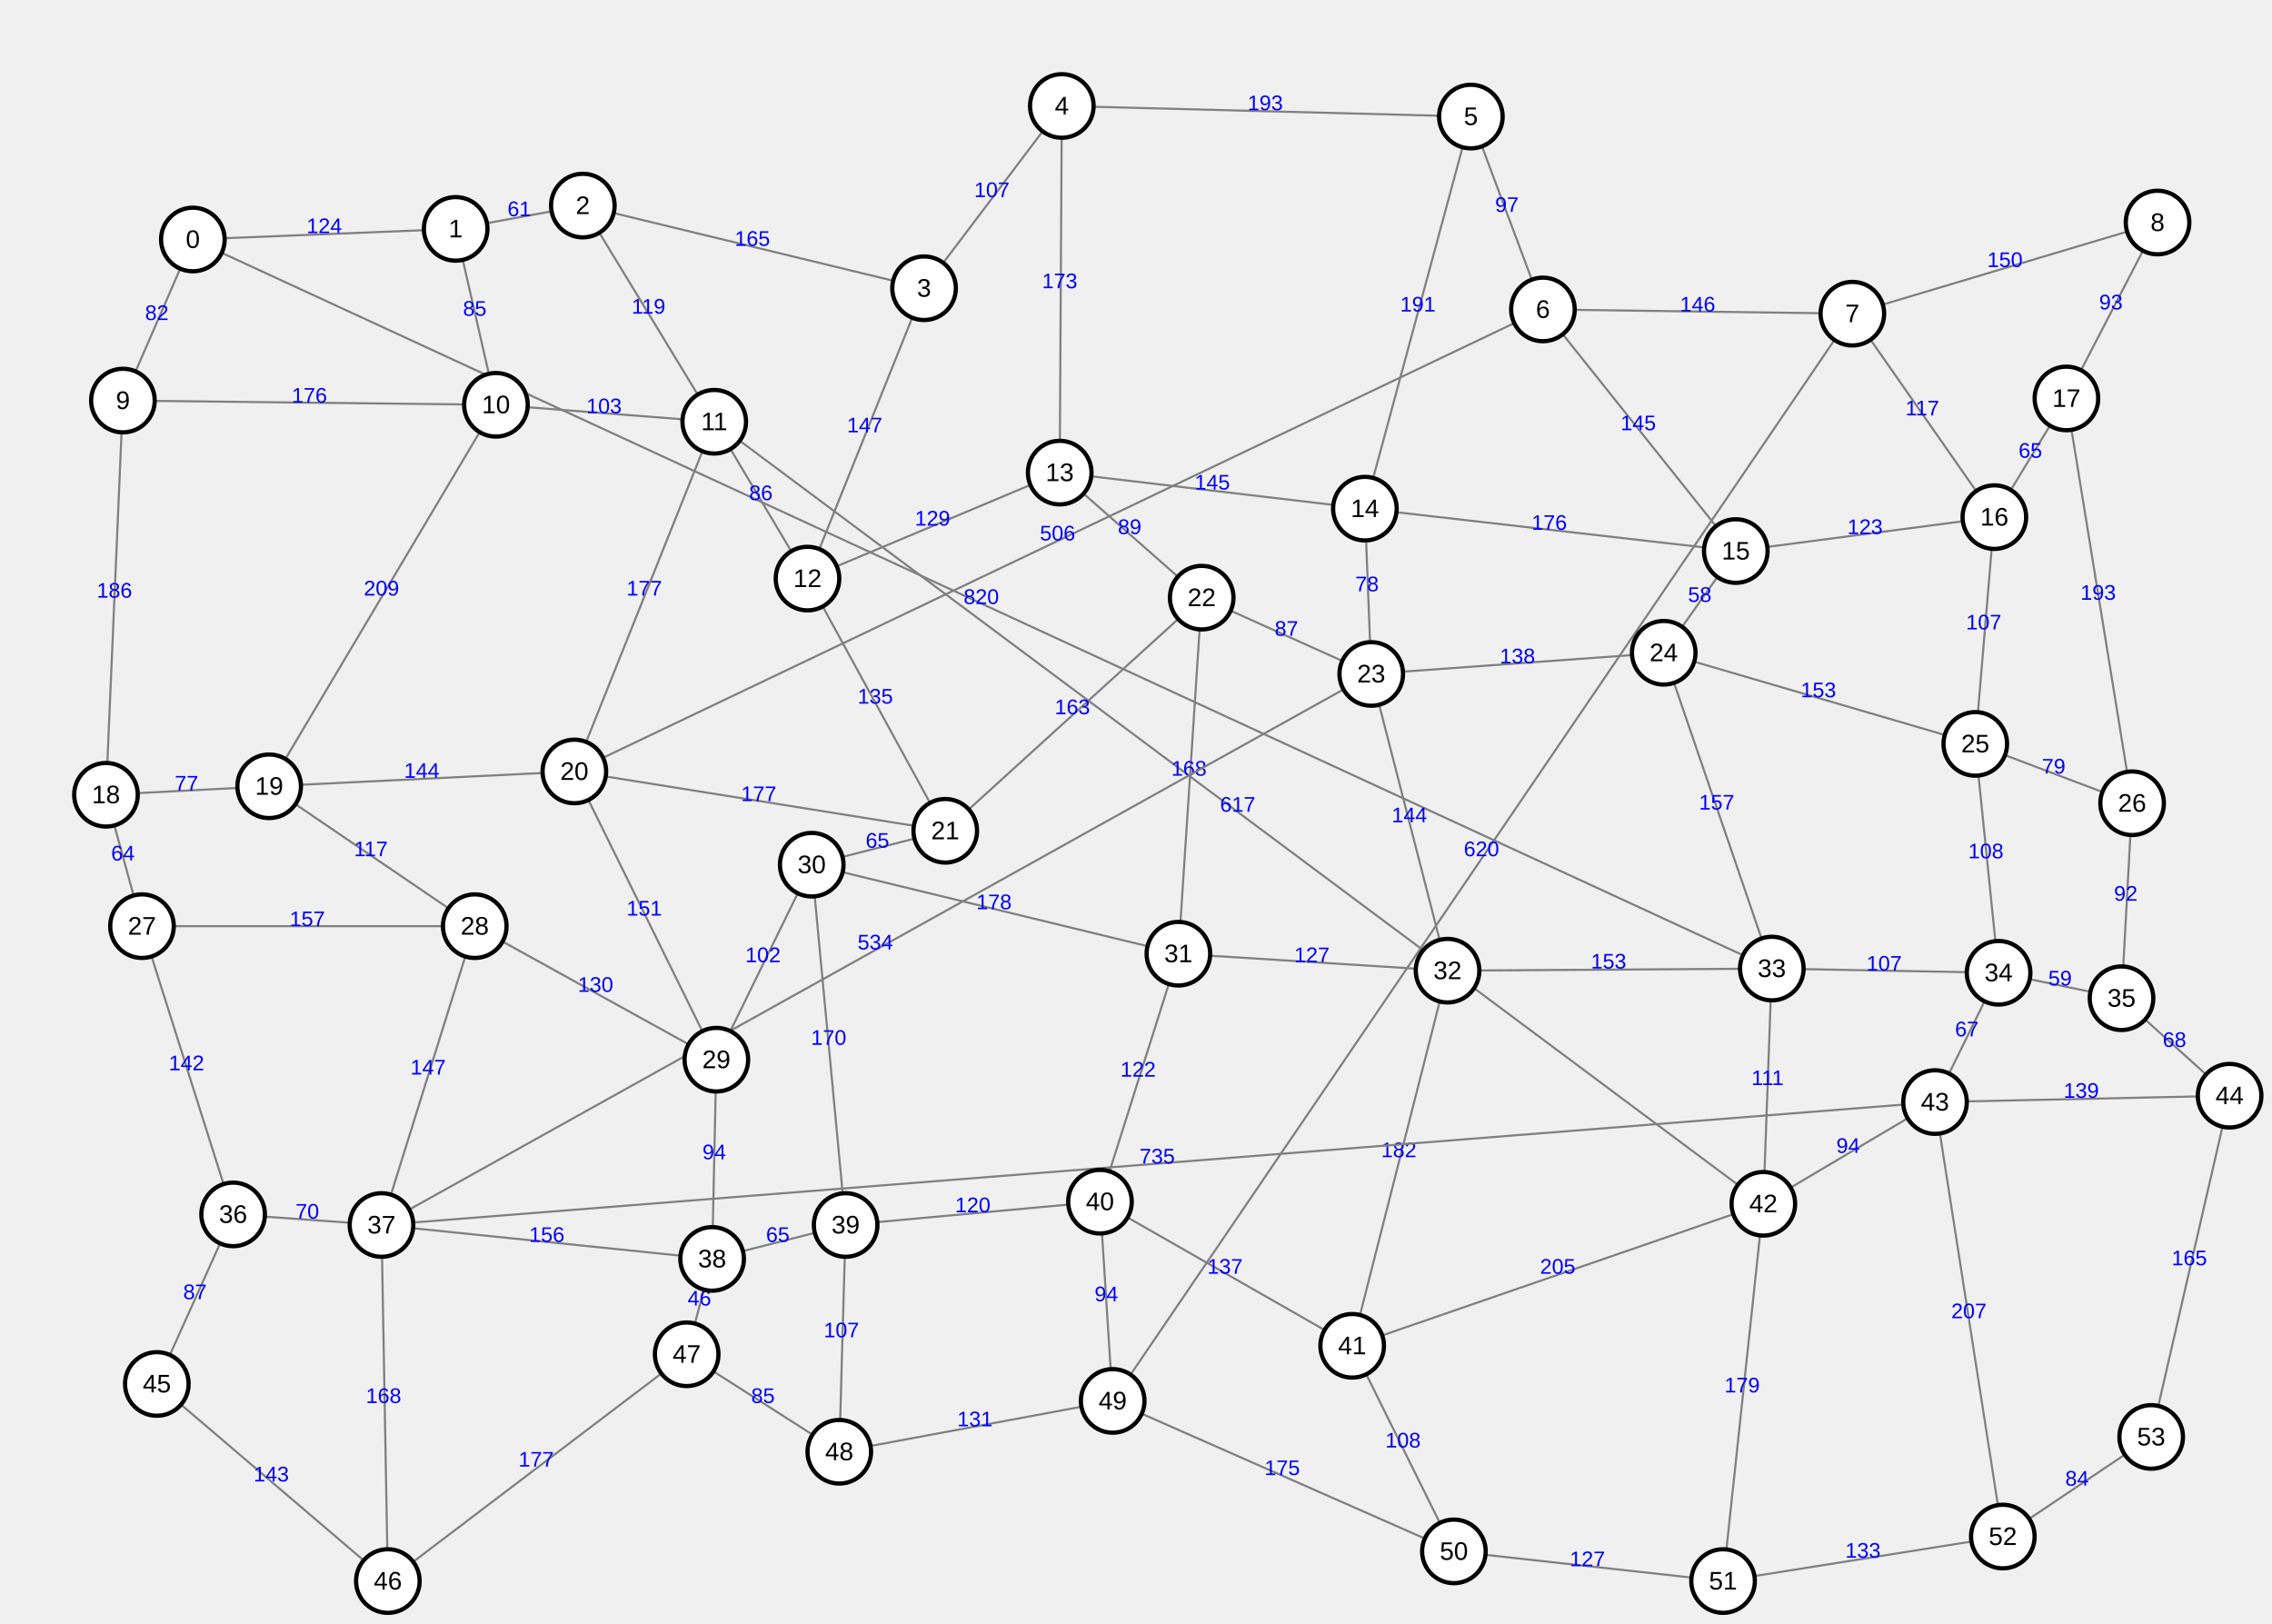
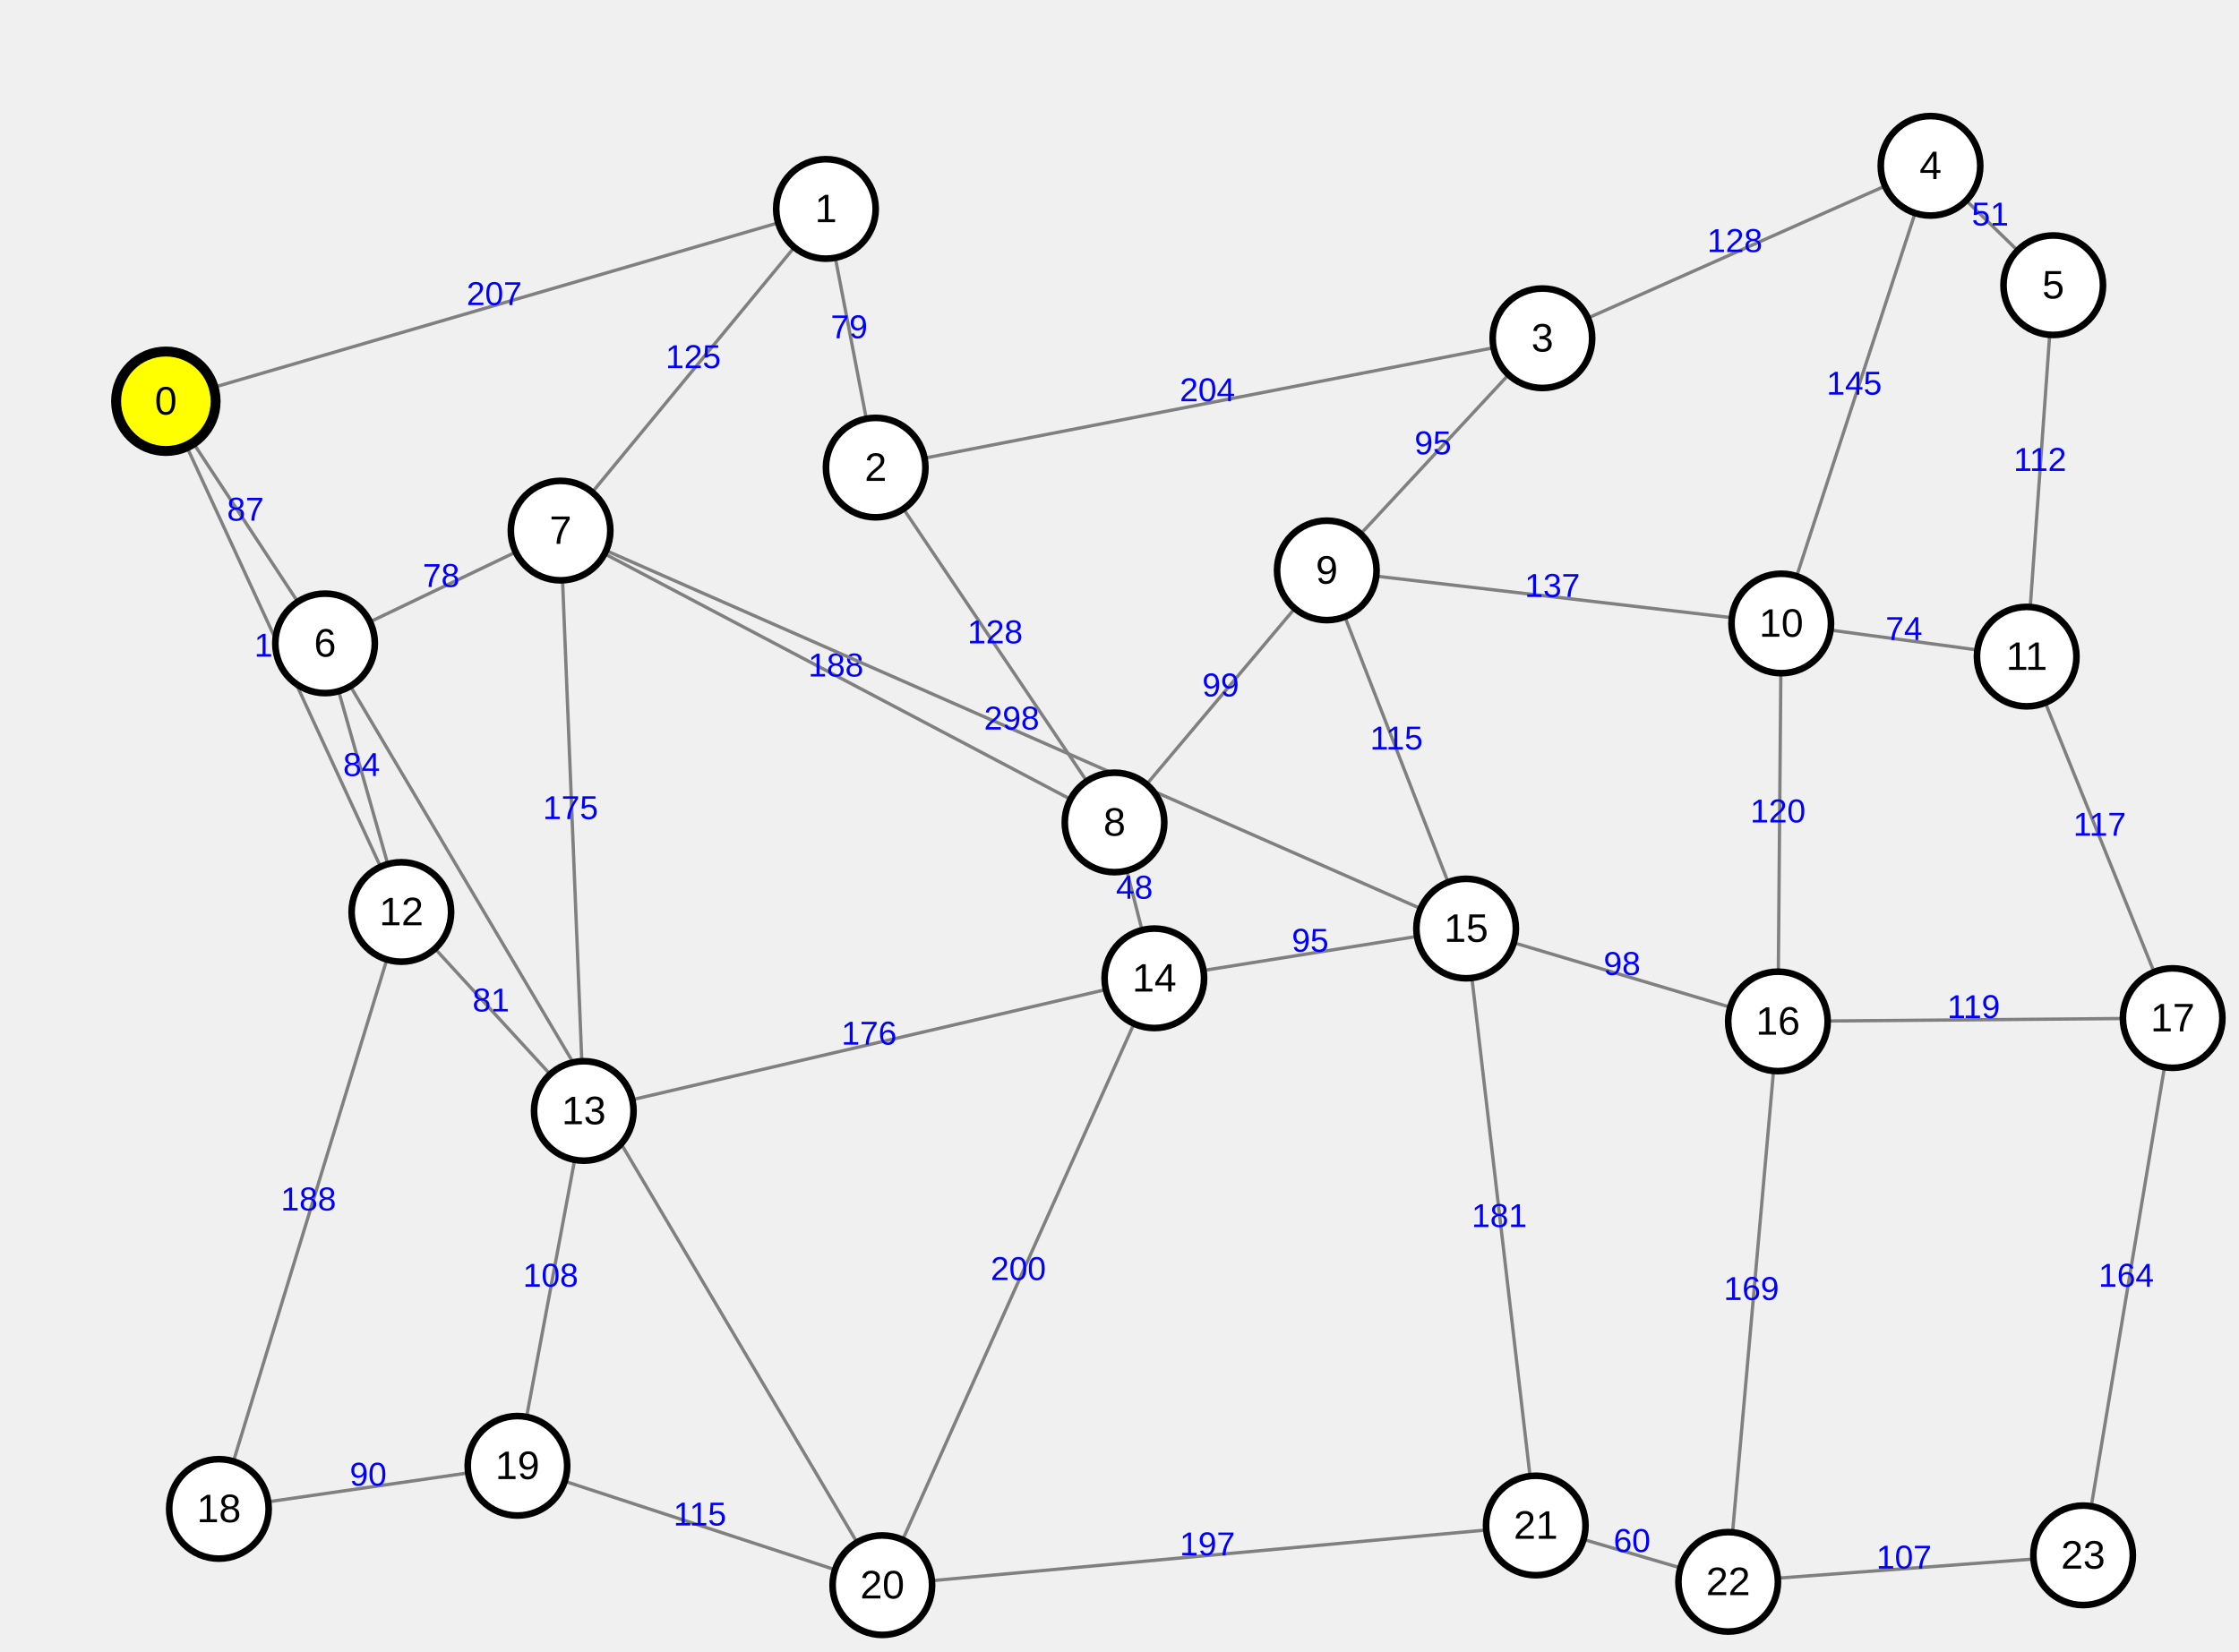
- <svg xmlns="http://www.w3.org/2000/svg" width="1072" height="766">
+ <svg xmlns="http://www.w3.org/2000/svg" width="675" height="498">
  <style>
.node-unvisited { fill: white; stroke: black; stroke-width: 2; }
.node-visited { fill: lightblue; stroke: black; stroke-width: 2; }
+ .node-queued { fill: orange; stroke: black; stroke-width: 2; }
.node-current { fill: yellow; stroke: black; stroke-width: 3; }
.node-path { fill: lightgreen; stroke: black; stroke-width: 2; }
.edge { stroke: gray; stroke-width: 1; }
.edge-path { stroke: red; stroke-width: 3; }
.text { font-family: Arial; font-size: 12px; text-anchor: middle; }
.weight-text { font-family: Arial; font-size: 10px; text-anchor: middle; fill: blue; }
+ .distance-text { font-family: Arial; font-size: 8px; text-anchor: middle; fill: red; font-weight: bold; }
</style>
-   <line x1="91" y1="113" x2="215" y2="108" class="edge" />
-   <text x="153" y="110" class="weight-text">124</text>
-   <line x1="91" y1="113" x2="58" y2="189" class="edge" />
-   <text x="74" y="151" class="weight-text">82</text>
-   <line x1="91" y1="113" x2="836" y2="457" class="edge" />
-   <text x="463" y="285" class="weight-text">820</text>
-   <line x1="215" y1="108" x2="275" y2="97" class="edge" />
-   <text x="245" y="102" class="weight-text">61</text>
-   <line x1="215" y1="108" x2="234" y2="191" class="edge" />
-   <text x="224" y="149" class="weight-text">85</text>
-   <line x1="275" y1="97" x2="436" y2="136" class="edge" />
-   <text x="355" y="116" class="weight-text">165</text>
-   <line x1="275" y1="97" x2="337" y2="199" class="edge" />
-   <text x="306" y="148" class="weight-text">119</text>
-   <line x1="436" y1="136" x2="501" y2="50" class="edge" />
-   <text x="468" y="93" class="weight-text">107</text>
-   <line x1="436" y1="136" x2="381" y2="273" class="edge" />
-   <text x="408" y="204" class="weight-text">147</text>
-   <line x1="501" y1="50" x2="694" y2="55" class="edge" />
-   <text x="597" y="52" class="weight-text">193</text>
-   <line x1="501" y1="50" x2="500" y2="223" class="edge" />
-   <text x="500" y="136" class="weight-text">173</text>
-   <line x1="694" y1="55" x2="728" y2="146" class="edge" />
-   <text x="711" y="100" class="weight-text">97</text>
-   <line x1="694" y1="55" x2="644" y2="240" class="edge" />
-   <text x="669" y="147" class="weight-text">191</text>
-   <line x1="728" y1="146" x2="874" y2="148" class="edge" />
-   <text x="801" y="147" class="weight-text">146</text>
-   <line x1="728" y1="146" x2="819" y2="260" class="edge" />
-   <text x="773" y="203" class="weight-text">145</text>
-   <line x1="728" y1="146" x2="271" y2="364" class="edge" />
-   <text x="499" y="255" class="weight-text">506</text>
-   <line x1="874" y1="148" x2="1018" y2="105" class="edge" />
-   <text x="946" y="126" class="weight-text">150</text>
-   <line x1="874" y1="148" x2="941" y2="244" class="edge" />
-   <text x="907" y="196" class="weight-text">117</text>
-   <line x1="874" y1="148" x2="525" y2="661" class="edge" />
-   <text x="699" y="404" class="weight-text">620</text>
-   <line x1="1018" y1="105" x2="975" y2="188" class="edge" />
-   <text x="996" y="146" class="weight-text">93</text>
-   <line x1="58" y1="189" x2="234" y2="191" class="edge" />
-   <text x="146" y="190" class="weight-text">176</text>
-   <line x1="58" y1="189" x2="50" y2="375" class="edge" />
-   <text x="54" y="282" class="weight-text">186</text>
-   <line x1="234" y1="191" x2="337" y2="199" class="edge" />
-   <text x="285" y="195" class="weight-text">103</text>
-   <line x1="234" y1="191" x2="127" y2="371" class="edge" />
-   <text x="180" y="281" class="weight-text">209</text>
-   <line x1="337" y1="199" x2="381" y2="273" class="edge" />
-   <text x="359" y="236" class="weight-text">86</text>
-   <line x1="337" y1="199" x2="271" y2="364" class="edge" />
-   <text x="304" y="281" class="weight-text">177</text>
-   <line x1="337" y1="199" x2="832" y2="568" class="edge" />
-   <text x="584" y="383" class="weight-text">617</text>
-   <line x1="381" y1="273" x2="500" y2="223" class="edge" />
-   <text x="440" y="248" class="weight-text">129</text>
-   <line x1="381" y1="273" x2="446" y2="392" class="edge" />
-   <text x="413" y="332" class="weight-text">135</text>
-   <line x1="500" y1="223" x2="644" y2="240" class="edge" />
-   <text x="572" y="231" class="weight-text">145</text>
-   <line x1="500" y1="223" x2="567" y2="282" class="edge" />
-   <text x="533" y="252" class="weight-text">89</text>
-   <line x1="644" y1="240" x2="819" y2="260" class="edge" />
-   <text x="731" y="250" class="weight-text">176</text>
-   <line x1="644" y1="240" x2="647" y2="318" class="edge" />
-   <text x="645" y="279" class="weight-text">78</text>
-   <line x1="819" y1="260" x2="941" y2="244" class="edge" />
-   <text x="880" y="252" class="weight-text">123</text>
-   <line x1="819" y1="260" x2="785" y2="308" class="edge" />
-   <text x="802" y="284" class="weight-text">58</text>
-   <line x1="941" y1="244" x2="975" y2="188" class="edge" />
-   <text x="958" y="216" class="weight-text">65</text>
-   <line x1="941" y1="244" x2="932" y2="351" class="edge" />
-   <text x="936" y="297" class="weight-text">107</text>
-   <line x1="975" y1="188" x2="1006" y2="379" class="edge" />
-   <text x="990" y="283" class="weight-text">193</text>
-   <line x1="50" y1="375" x2="127" y2="371" class="edge" />
-   <text x="88" y="373" class="weight-text">77</text>
-   <line x1="50" y1="375" x2="67" y2="437" class="edge" />
-   <text x="58" y="406" class="weight-text">64</text>
-   <line x1="127" y1="371" x2="271" y2="364" class="edge" />
-   <text x="199" y="367" class="weight-text">144</text>
-   <line x1="127" y1="371" x2="224" y2="437" class="edge" />
-   <text x="175" y="404" class="weight-text">117</text>
-   <line x1="271" y1="364" x2="446" y2="392" class="edge" />
-   <text x="358" y="378" class="weight-text">177</text>
-   <line x1="271" y1="364" x2="338" y2="500" class="edge" />
-   <text x="304" y="432" class="weight-text">151</text>
-   <line x1="446" y1="392" x2="567" y2="282" class="edge" />
-   <text x="506" y="337" class="weight-text">163</text>
-   <line x1="446" y1="392" x2="383" y2="408" class="edge" />
-   <text x="414" y="400" class="weight-text">65</text>
-   <line x1="567" y1="282" x2="647" y2="318" class="edge" />
-   <text x="607" y="300" class="weight-text">87</text>
-   <line x1="567" y1="282" x2="556" y2="450" class="edge" />
-   <text x="561" y="366" class="weight-text">168</text>
-   <line x1="647" y1="318" x2="785" y2="308" class="edge" />
-   <text x="716" y="313" class="weight-text">138</text>
-   <line x1="647" y1="318" x2="683" y2="458" class="edge" />
-   <text x="665" y="388" class="weight-text">144</text>
-   <line x1="647" y1="318" x2="180" y2="578" class="edge" />
-   <text x="413" y="448" class="weight-text">534</text>
-   <line x1="785" y1="308" x2="932" y2="351" class="edge" />
-   <text x="858" y="329" class="weight-text">153</text>
-   <line x1="785" y1="308" x2="836" y2="457" class="edge" />
-   <text x="810" y="382" class="weight-text">157</text>
-   <line x1="932" y1="351" x2="1006" y2="379" class="edge" />
-   <text x="969" y="365" class="weight-text">79</text>
-   <line x1="932" y1="351" x2="943" y2="459" class="edge" />
-   <text x="937" y="405" class="weight-text">108</text>
-   <line x1="1006" y1="379" x2="1001" y2="471" class="edge" />
-   <text x="1003" y="425" class="weight-text">92</text>
-   <line x1="67" y1="437" x2="224" y2="437" class="edge" />
-   <text x="145" y="437" class="weight-text">157</text>
-   <line x1="67" y1="437" x2="110" y2="573" class="edge" />
-   <text x="88" y="505" class="weight-text">142</text>
-   <line x1="224" y1="437" x2="338" y2="500" class="edge" />
-   <text x="281" y="468" class="weight-text">130</text>
-   <line x1="224" y1="437" x2="180" y2="578" class="edge" />
-   <text x="202" y="507" class="weight-text">147</text>
-   <line x1="338" y1="500" x2="383" y2="408" class="edge" />
-   <text x="360" y="454" class="weight-text">102</text>
-   <line x1="338" y1="500" x2="336" y2="594" class="edge" />
-   <text x="337" y="547" class="weight-text">94</text>
-   <line x1="383" y1="408" x2="556" y2="450" class="edge" />
-   <text x="469" y="429" class="weight-text">178</text>
-   <line x1="383" y1="408" x2="399" y2="578" class="edge" />
-   <text x="391" y="493" class="weight-text">170</text>
-   <line x1="556" y1="450" x2="683" y2="458" class="edge" />
-   <text x="619" y="454" class="weight-text">127</text>
-   <line x1="556" y1="450" x2="519" y2="567" class="edge" />
-   <text x="537" y="508" class="weight-text">122</text>
-   <line x1="683" y1="458" x2="836" y2="457" class="edge" />
-   <text x="759" y="457" class="weight-text">153</text>
-   <line x1="683" y1="458" x2="638" y2="635" class="edge" />
-   <text x="660" y="546" class="weight-text">182</text>
-   <line x1="836" y1="457" x2="943" y2="459" class="edge" />
-   <text x="889" y="458" class="weight-text">107</text>
-   <line x1="836" y1="457" x2="832" y2="568" class="edge" />
-   <text x="834" y="512" class="weight-text">111</text>
-   <line x1="943" y1="459" x2="1001" y2="471" class="edge" />
-   <text x="972" y="465" class="weight-text">59</text>
-   <line x1="943" y1="459" x2="913" y2="520" class="edge" />
-   <text x="928" y="489" class="weight-text">67</text>
-   <line x1="1001" y1="471" x2="1052" y2="517" class="edge" />
-   <text x="1026" y="494" class="weight-text">68</text>
-   <line x1="110" y1="573" x2="180" y2="578" class="edge" />
-   <text x="145" y="575" class="weight-text">70</text>
-   <line x1="110" y1="573" x2="74" y2="653" class="edge" />
-   <text x="92" y="613" class="weight-text">87</text>
-   <line x1="180" y1="578" x2="336" y2="594" class="edge" />
-   <text x="258" y="586" class="weight-text">156</text>
-   <line x1="180" y1="578" x2="183" y2="746" class="edge" />
-   <text x="181" y="662" class="weight-text">168</text>
-   <line x1="180" y1="578" x2="913" y2="520" class="edge" />
-   <text x="546" y="549" class="weight-text">735</text>
-   <line x1="336" y1="594" x2="399" y2="578" class="edge" />
-   <text x="367" y="586" class="weight-text">65</text>
-   <line x1="336" y1="594" x2="324" y2="639" class="edge" />
-   <text x="330" y="616" class="weight-text">46</text>
-   <line x1="399" y1="578" x2="519" y2="567" class="edge" />
-   <text x="459" y="572" class="weight-text">120</text>
-   <line x1="399" y1="578" x2="396" y2="685" class="edge" />
-   <text x="397" y="631" class="weight-text">107</text>
-   <line x1="519" y1="567" x2="638" y2="635" class="edge" />
-   <text x="578" y="601" class="weight-text">137</text>
-   <line x1="519" y1="567" x2="525" y2="661" class="edge" />
-   <text x="522" y="614" class="weight-text">94</text>
-   <line x1="638" y1="635" x2="832" y2="568" class="edge" />
-   <text x="735" y="601" class="weight-text">205</text>
-   <line x1="638" y1="635" x2="686" y2="732" class="edge" />
-   <text x="662" y="683" class="weight-text">108</text>
-   <line x1="832" y1="568" x2="913" y2="520" class="edge" />
-   <text x="872" y="544" class="weight-text">94</text>
-   <line x1="832" y1="568" x2="813" y2="746" class="edge" />
-   <text x="822" y="657" class="weight-text">179</text>
-   <line x1="913" y1="520" x2="1052" y2="517" class="edge" />
-   <text x="982" y="518" class="weight-text">139</text>
-   <line x1="913" y1="520" x2="945" y2="725" class="edge" />
-   <text x="929" y="622" class="weight-text">207</text>
-   <line x1="1052" y1="517" x2="1015" y2="678" class="edge" />
-   <text x="1033" y="597" class="weight-text">165</text>
-   <line x1="74" y1="653" x2="183" y2="746" class="edge" />
-   <text x="128" y="699" class="weight-text">143</text>
-   <line x1="183" y1="746" x2="324" y2="639" class="edge" />
-   <text x="253" y="692" class="weight-text">177</text>
-   <line x1="324" y1="639" x2="396" y2="685" class="edge" />
-   <text x="360" y="662" class="weight-text">85</text>
-   <line x1="396" y1="685" x2="525" y2="661" class="edge" />
-   <text x="460" y="673" class="weight-text">131</text>
-   <line x1="525" y1="661" x2="686" y2="732" class="edge" />
-   <text x="605" y="696" class="weight-text">175</text>
-   <line x1="686" y1="732" x2="813" y2="746" class="edge" />
-   <text x="749" y="739" class="weight-text">127</text>
-   <line x1="813" y1="746" x2="945" y2="725" class="edge" />
-   <text x="879" y="735" class="weight-text">133</text>
-   <line x1="945" y1="725" x2="1015" y2="678" class="edge" />
-   <text x="980" y="701" class="weight-text">84</text>
-   <circle cx="91" cy="113" r="15" class="node-unvisited" />
-   <text x="91" y="117" class="text">0</text>
-   <circle cx="215" cy="108" r="15" class="node-unvisited" />
-   <text x="215" y="112" class="text">1</text>
-   <circle cx="275" cy="97" r="15" class="node-unvisited" />
-   <text x="275" y="101" class="text">2</text>
-   <circle cx="436" cy="136" r="15" class="node-unvisited" />
-   <text x="436" y="140" class="text">3</text>
-   <circle cx="501" cy="50" r="15" class="node-unvisited" />
-   <text x="501" y="54" class="text">4</text>
-   <circle cx="694" cy="55" r="15" class="node-unvisited" />
-   <text x="694" y="59" class="text">5</text>
-   <circle cx="728" cy="146" r="15" class="node-unvisited" />
-   <text x="728" y="150" class="text">6</text>
-   <circle cx="874" cy="148" r="15" class="node-unvisited" />
-   <text x="874" y="152" class="text">7</text>
-   <circle cx="1018" cy="105" r="15" class="node-unvisited" />
-   <text x="1018" y="109" class="text">8</text>
-   <circle cx="58" cy="189" r="15" class="node-unvisited" />
-   <text x="58" y="193" class="text">9</text>
-   <circle cx="234" cy="191" r="15" class="node-unvisited" />
-   <text x="234" y="195" class="text">10</text>
-   <circle cx="337" cy="199" r="15" class="node-unvisited" />
-   <text x="337" y="203" class="text">11</text>
-   <circle cx="381" cy="273" r="15" class="node-unvisited" />
-   <text x="381" y="277" class="text">12</text>
-   <circle cx="500" cy="223" r="15" class="node-unvisited" />
-   <text x="500" y="227" class="text">13</text>
-   <circle cx="644" cy="240" r="15" class="node-unvisited" />
-   <text x="644" y="244" class="text">14</text>
-   <circle cx="819" cy="260" r="15" class="node-unvisited" />
-   <text x="819" y="264" class="text">15</text>
-   <circle cx="941" cy="244" r="15" class="node-unvisited" />
-   <text x="941" y="248" class="text">16</text>
-   <circle cx="975" cy="188" r="15" class="node-unvisited" />
-   <text x="975" y="192" class="text">17</text>
-   <circle cx="50" cy="375" r="15" class="node-unvisited" />
-   <text x="50" y="379" class="text">18</text>
-   <circle cx="127" cy="371" r="15" class="node-unvisited" />
-   <text x="127" y="375" class="text">19</text>
-   <circle cx="271" cy="364" r="15" class="node-unvisited" />
-   <text x="271" y="368" class="text">20</text>
-   <circle cx="446" cy="392" r="15" class="node-unvisited" />
-   <text x="446" y="396" class="text">21</text>
-   <circle cx="567" cy="282" r="15" class="node-unvisited" />
-   <text x="567" y="286" class="text">22</text>
-   <circle cx="647" cy="318" r="15" class="node-unvisited" />
-   <text x="647" y="322" class="text">23</text>
-   <circle cx="785" cy="308" r="15" class="node-unvisited" />
-   <text x="785" y="312" class="text">24</text>
-   <circle cx="932" cy="351" r="15" class="node-unvisited" />
-   <text x="932" y="355" class="text">25</text>
-   <circle cx="1006" cy="379" r="15" class="node-unvisited" />
-   <text x="1006" y="383" class="text">26</text>
-   <circle cx="67" cy="437" r="15" class="node-unvisited" />
-   <text x="67" y="441" class="text">27</text>
-   <circle cx="224" cy="437" r="15" class="node-unvisited" />
-   <text x="224" y="441" class="text">28</text>
-   <circle cx="338" cy="500" r="15" class="node-unvisited" />
-   <text x="338" y="504" class="text">29</text>
-   <circle cx="383" cy="408" r="15" class="node-unvisited" />
-   <text x="383" y="412" class="text">30</text>
-   <circle cx="556" cy="450" r="15" class="node-unvisited" />
-   <text x="556" y="454" class="text">31</text>
-   <circle cx="683" cy="458" r="15" class="node-unvisited" />
-   <text x="683" y="462" class="text">32</text>
-   <circle cx="836" cy="457" r="15" class="node-unvisited" />
-   <text x="836" y="461" class="text">33</text>
-   <circle cx="943" cy="459" r="15" class="node-unvisited" />
-   <text x="943" y="463" class="text">34</text>
-   <circle cx="1001" cy="471" r="15" class="node-unvisited" />
-   <text x="1001" y="475" class="text">35</text>
-   <circle cx="110" cy="573" r="15" class="node-unvisited" />
-   <text x="110" y="577" class="text">36</text>
-   <circle cx="180" cy="578" r="15" class="node-unvisited" />
-   <text x="180" y="582" class="text">37</text>
-   <circle cx="336" cy="594" r="15" class="node-unvisited" />
-   <text x="336" y="598" class="text">38</text>
-   <circle cx="399" cy="578" r="15" class="node-unvisited" />
-   <text x="399" y="582" class="text">39</text>
-   <circle cx="519" cy="567" r="15" class="node-unvisited" />
-   <text x="519" y="571" class="text">40</text>
-   <circle cx="638" cy="635" r="15" class="node-unvisited" />
-   <text x="638" y="639" class="text">41</text>
-   <circle cx="832" cy="568" r="15" class="node-unvisited" />
-   <text x="832" y="572" class="text">42</text>
-   <circle cx="913" cy="520" r="15" class="node-unvisited" />
-   <text x="913" y="524" class="text">43</text>
-   <circle cx="1052" cy="517" r="15" class="node-unvisited" />
-   <text x="1052" y="521" class="text">44</text>
-   <circle cx="74" cy="653" r="15" class="node-unvisited" />
-   <text x="74" y="657" class="text">45</text>
-   <circle cx="183" cy="746" r="15" class="node-unvisited" />
-   <text x="183" y="750" class="text">46</text>
-   <circle cx="324" cy="639" r="15" class="node-unvisited" />
-   <text x="324" y="643" class="text">47</text>
-   <circle cx="396" cy="685" r="15" class="node-unvisited" />
-   <text x="396" y="689" class="text">48</text>
-   <circle cx="525" cy="661" r="15" class="node-unvisited" />
-   <text x="525" y="665" class="text">49</text>
-   <circle cx="686" cy="732" r="15" class="node-unvisited" />
-   <text x="686" y="736" class="text">50</text>
-   <circle cx="813" cy="746" r="15" class="node-unvisited" />
-   <text x="813" y="750" class="text">51</text>
-   <circle cx="945" cy="725" r="15" class="node-unvisited" />
-   <text x="945" y="729" class="text">52</text>
-   <circle cx="1015" cy="678" r="15" class="node-unvisited" />
-   <text x="1015" y="682" class="text">53</text>
+   <line x1="50" y1="121" x2="249" y2="63" class="edge" />
+   <text x="149" y="92" class="weight-text">207</text>
+   <line x1="50" y1="121" x2="98" y2="194" class="edge" />
+   <text x="74" y="157" class="weight-text">87</text>
+   <line x1="50" y1="121" x2="121" y2="275" class="edge" />
+   <text x="85" y="198" class="weight-text">169</text>
+   <line x1="249" y1="63" x2="264" y2="141" class="edge" />
+   <text x="256" y="102" class="weight-text">79</text>
+   <line x1="249" y1="63" x2="169" y2="160" class="edge" />
+   <text x="209" y="111" class="weight-text">125</text>
+   <line x1="264" y1="141" x2="465" y2="102" class="edge" />
+   <text x="364" y="121" class="weight-text">204</text>
+   <line x1="264" y1="141" x2="336" y2="248" class="edge" />
+   <text x="300" y="194" class="weight-text">128</text>
+   <line x1="465" y1="102" x2="582" y2="50" class="edge" />
+   <text x="523" y="76" class="weight-text">128</text>
+   <line x1="465" y1="102" x2="400" y2="172" class="edge" />
+   <text x="432" y="137" class="weight-text">95</text>
+   <line x1="582" y1="50" x2="619" y2="86" class="edge" />
+   <text x="600" y="68" class="weight-text">51</text>
+   <line x1="582" y1="50" x2="537" y2="188" class="edge" />
+   <text x="559" y="119" class="weight-text">145</text>
+   <line x1="619" y1="86" x2="611" y2="198" class="edge" />
+   <text x="615" y="142" class="weight-text">112</text>
+   <line x1="98" y1="194" x2="169" y2="160" class="edge" />
+   <text x="133" y="177" class="weight-text">78</text>
+   <line x1="98" y1="194" x2="121" y2="275" class="edge" />
+   <text x="109" y="234" class="weight-text">84</text>
+   <line x1="98" y1="194" x2="266" y2="478" class="edge" />
+   <text x="182" y="336" class="weight-text">329</text>
+   <line x1="169" y1="160" x2="336" y2="248" class="edge" />
+   <text x="252" y="204" class="weight-text">188</text>
+   <line x1="169" y1="160" x2="176" y2="335" class="edge" />
+   <text x="172" y="247" class="weight-text">175</text>
+   <line x1="169" y1="160" x2="442" y2="280" class="edge" />
+   <text x="305" y="220" class="weight-text">298</text>
+   <line x1="336" y1="248" x2="400" y2="172" class="edge" />
+   <text x="368" y="210" class="weight-text">99</text>
+   <line x1="336" y1="248" x2="348" y2="295" class="edge" />
+   <text x="342" y="271" class="weight-text">48</text>
+   <line x1="400" y1="172" x2="537" y2="188" class="edge" />
+   <text x="468" y="180" class="weight-text">137</text>
+   <line x1="400" y1="172" x2="442" y2="280" class="edge" />
+   <text x="421" y="226" class="weight-text">115</text>
+   <line x1="537" y1="188" x2="611" y2="198" class="edge" />
+   <text x="574" y="193" class="weight-text">74</text>
+   <line x1="537" y1="188" x2="536" y2="308" class="edge" />
+   <text x="536" y="248" class="weight-text">120</text>
+   <line x1="611" y1="198" x2="655" y2="307" class="edge" />
+   <text x="633" y="252" class="weight-text">117</text>
+   <line x1="121" y1="275" x2="176" y2="335" class="edge" />
+   <text x="148" y="305" class="weight-text">81</text>
+   <line x1="121" y1="275" x2="66" y2="455" class="edge" />
+   <text x="93" y="365" class="weight-text">188</text>
+   <line x1="176" y1="335" x2="348" y2="295" class="edge" />
+   <text x="262" y="315" class="weight-text">176</text>
+   <line x1="176" y1="335" x2="156" y2="442" class="edge" />
+   <text x="166" y="388" class="weight-text">108</text>
+   <line x1="348" y1="295" x2="442" y2="280" class="edge" />
+   <text x="395" y="287" class="weight-text">95</text>
+   <line x1="348" y1="295" x2="266" y2="478" class="edge" />
+   <text x="307" y="386" class="weight-text">200</text>
+   <line x1="442" y1="280" x2="536" y2="308" class="edge" />
+   <text x="489" y="294" class="weight-text">98</text>
+   <line x1="442" y1="280" x2="463" y2="460" class="edge" />
+   <text x="452" y="370" class="weight-text">181</text>
+   <line x1="536" y1="308" x2="655" y2="307" class="edge" />
+   <text x="595" y="307" class="weight-text">119</text>
+   <line x1="536" y1="308" x2="521" y2="477" class="edge" />
+   <text x="528" y="392" class="weight-text">169</text>
+   <line x1="655" y1="307" x2="628" y2="469" class="edge" />
+   <text x="641" y="388" class="weight-text">164</text>
+   <line x1="66" y1="455" x2="156" y2="442" class="edge" />
+   <text x="111" y="448" class="weight-text">90</text>
+   <line x1="156" y1="442" x2="266" y2="478" class="edge" />
+   <text x="211" y="460" class="weight-text">115</text>
+   <line x1="266" y1="478" x2="463" y2="460" class="edge" />
+   <text x="364" y="469" class="weight-text">197</text>
+   <line x1="463" y1="460" x2="521" y2="477" class="edge" />
+   <text x="492" y="468" class="weight-text">60</text>
+   <line x1="521" y1="477" x2="628" y2="469" class="edge" />
+   <text x="574" y="473" class="weight-text">107</text>
+   <circle cx="50" cy="121" r="15" class="node-current" />
+   <text x="50" y="125" class="text">0</text>
+   <circle cx="249" cy="63" r="15" class="node-unvisited" />
+   <text x="249" y="67" class="text">1</text>
+   <circle cx="264" cy="141" r="15" class="node-unvisited" />
+   <text x="264" y="145" class="text">2</text>
+   <circle cx="465" cy="102" r="15" class="node-unvisited" />
+   <text x="465" y="106" class="text">3</text>
+   <circle cx="582" cy="50" r="15" class="node-unvisited" />
+   <text x="582" y="54" class="text">4</text>
+   <circle cx="619" cy="86" r="15" class="node-unvisited" />
+   <text x="619" y="90" class="text">5</text>
+   <circle cx="98" cy="194" r="15" class="node-unvisited" />
+   <text x="98" y="198" class="text">6</text>
+   <circle cx="169" cy="160" r="15" class="node-unvisited" />
+   <text x="169" y="164" class="text">7</text>
+   <circle cx="336" cy="248" r="15" class="node-unvisited" />
+   <text x="336" y="252" class="text">8</text>
+   <circle cx="400" cy="172" r="15" class="node-unvisited" />
+   <text x="400" y="176" class="text">9</text>
+   <circle cx="537" cy="188" r="15" class="node-unvisited" />
+   <text x="537" y="192" class="text">10</text>
+   <circle cx="611" cy="198" r="15" class="node-unvisited" />
+   <text x="611" y="202" class="text">11</text>
+   <circle cx="121" cy="275" r="15" class="node-unvisited" />
+   <text x="121" y="279" class="text">12</text>
+   <circle cx="176" cy="335" r="15" class="node-unvisited" />
+   <text x="176" y="339" class="text">13</text>
+   <circle cx="348" cy="295" r="15" class="node-unvisited" />
+   <text x="348" y="299" class="text">14</text>
+   <circle cx="442" cy="280" r="15" class="node-unvisited" />
+   <text x="442" y="284" class="text">15</text>
+   <circle cx="536" cy="308" r="15" class="node-unvisited" />
+   <text x="536" y="312" class="text">16</text>
+   <circle cx="655" cy="307" r="15" class="node-unvisited" />
+   <text x="655" y="311" class="text">17</text>
+   <circle cx="66" cy="455" r="15" class="node-unvisited" />
+   <text x="66" y="459" class="text">18</text>
+   <circle cx="156" cy="442" r="15" class="node-unvisited" />
+   <text x="156" y="446" class="text">19</text>
+   <circle cx="266" cy="478" r="15" class="node-unvisited" />
+   <text x="266" y="482" class="text">20</text>
+   <circle cx="463" cy="460" r="15" class="node-unvisited" />
+   <text x="463" y="464" class="text">21</text>
+   <circle cx="521" cy="477" r="15" class="node-unvisited" />
+   <text x="521" y="481" class="text">22</text>
+   <circle cx="628" cy="469" r="15" class="node-unvisited" />
+   <text x="628" y="473" class="text">23</text>
</svg>
